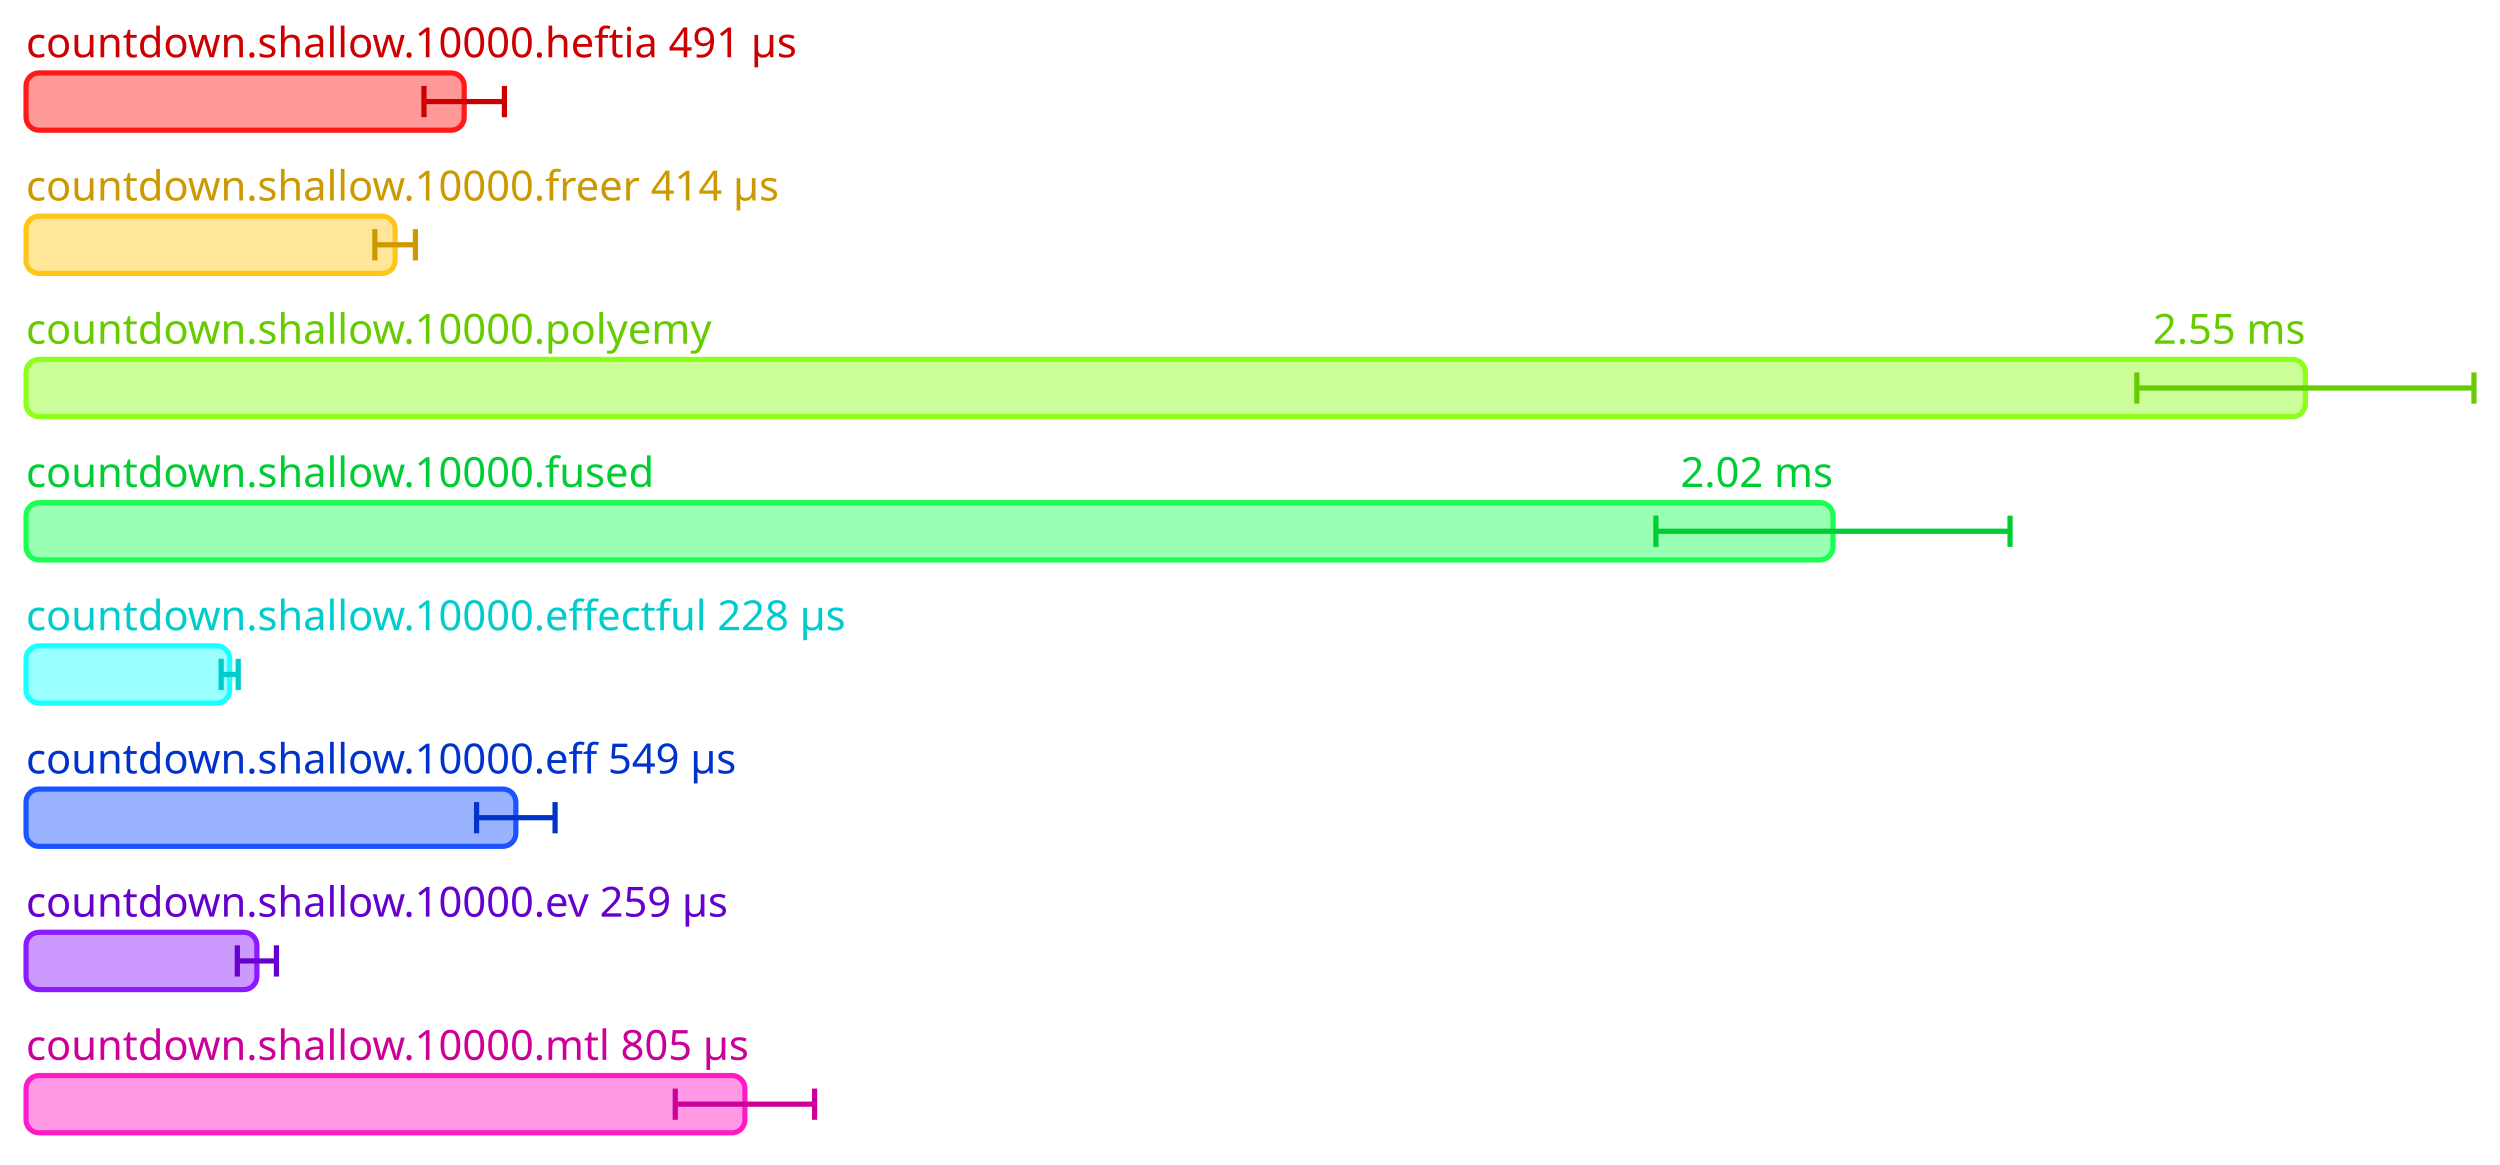
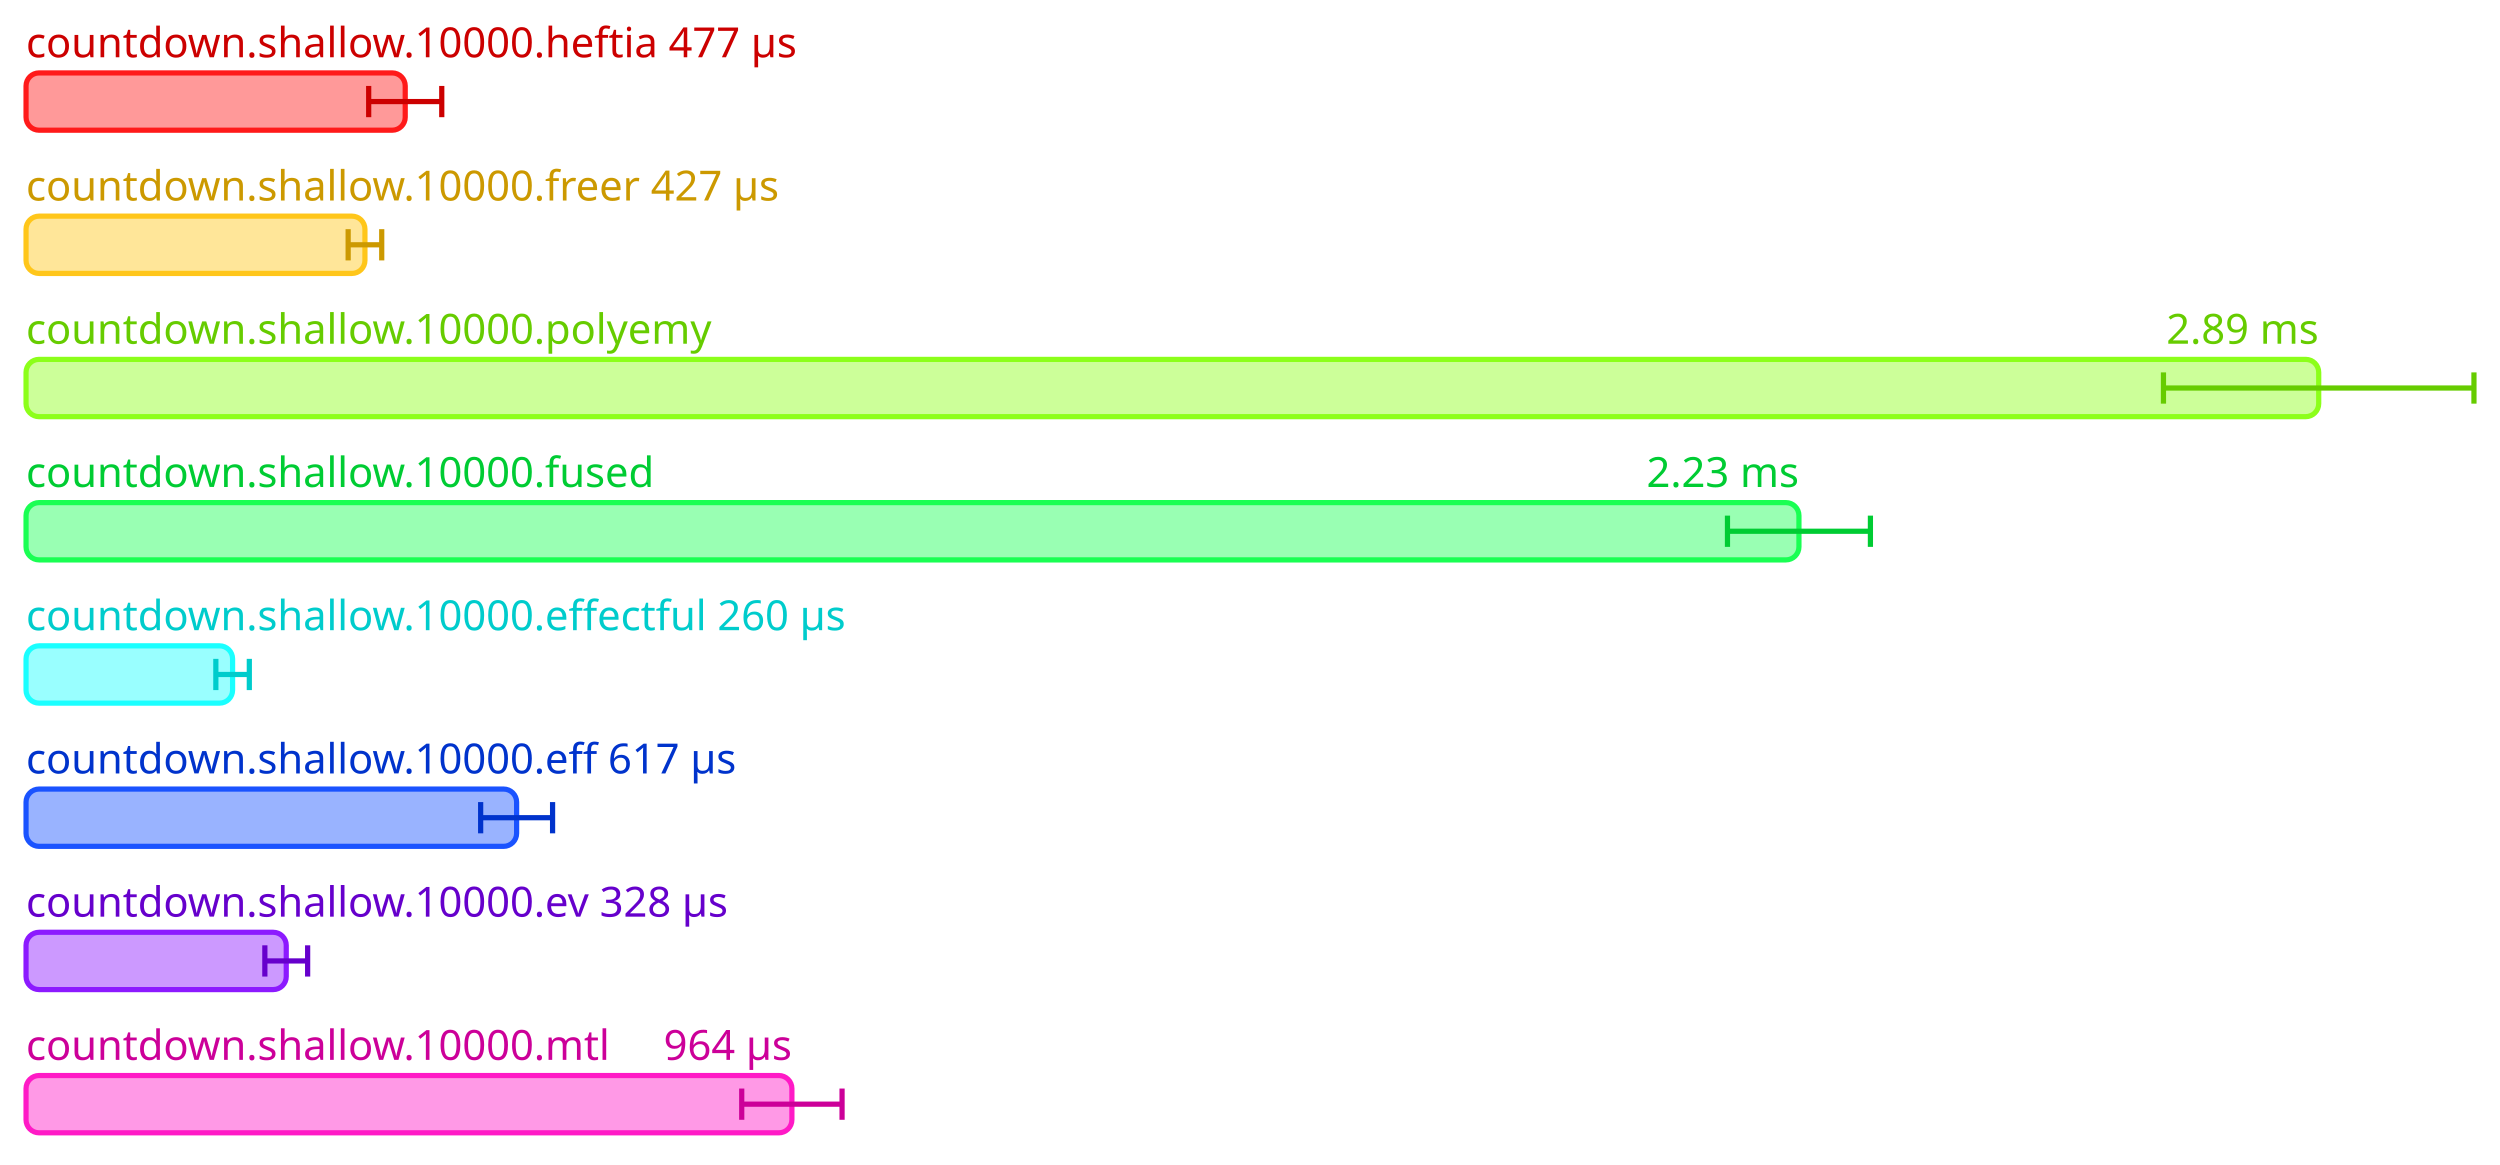
<svg xmlns="http://www.w3.org/2000/svg" height="447" width="960.0" font-size="16" font-family="sans-serif" stroke-width="2">
  <g transform="translate(10.0 0)">
-     <text fill="hsl(0, 100%, 40%)" y="22">countdown.shallow.10000.heftia 491  μs</text>
+     <text fill="hsl(0, 100%, 40%)" y="22">countdown.shallow.10000.heftia 477  μs</text>
    <g>
-       <rect y="28" rx="5" height="22" width="168.251" fill="hsl(0, 100%, 80%)" stroke="hsl(0, 100%, 55%)" />
+       <rect y="28" rx="5" height="22" width="145.606" fill="hsl(0, 100%, 80%)" stroke="hsl(0, 100%, 55%)" />
      <g stroke="hsl(0, 100%, 40%)">
-         <line x1="152.806" x2="183.696" y1="39" y2="39" />
-         <line x1="152.806" x2="152.806" y1="33" y2="45" />
-         <line x1="183.696" x2="183.696" y1="33" y2="45" />
+         <line x1="131.575" x2="159.637" y1="39" y2="39" />
+         <line x1="131.575" x2="131.575" y1="33" y2="45" />
+         <line x1="159.637" x2="159.637" y1="33" y2="45" />
      </g>
    </g>
-     <text fill="hsl(45, 100%, 40%)" y="77">countdown.shallow.10000.freer 414  μs</text>
+     <text fill="hsl(45, 100%, 40%)" y="77">countdown.shallow.10000.freer 427  μs</text>
    <g>
-       <rect y="83" rx="5" height="22" width="141.734" fill="hsl(45, 100%, 80%)" stroke="hsl(45, 100%, 55%)" />
+       <rect y="83" rx="5" height="22" width="130.136" fill="hsl(45, 100%, 80%)" stroke="hsl(45, 100%, 55%)" />
      <g stroke="hsl(45, 100%, 40%)">
-         <line x1="133.949" x2="149.519" y1="94" y2="94" />
-         <line x1="133.949" x2="133.949" y1="88" y2="100" />
-         <line x1="149.519" x2="149.519" y1="88" y2="100" />
+         <line x1="123.691" x2="136.582" y1="94" y2="94" />
+         <line x1="123.691" x2="123.691" y1="88" y2="100" />
+         <line x1="136.582" x2="136.582" y1="88" y2="100" />
      </g>
    </g>
    <g fill="hsl(90, 100%, 40%)">
      <text y="132">countdown.shallow.10000.polyemy</text>
-       <text y="132" x="875.274" text-anchor="end">2.55 ms</text>
+       <text y="132" x="880.385" text-anchor="end">2.89 ms</text>
    </g>
    <g>
-       <rect y="138" rx="5" height="22" width="875.274" fill="hsl(90, 100%, 80%)" stroke="hsl(90, 100%, 55%)" />
+       <rect y="138" rx="5" height="22" width="880.385" fill="hsl(90, 100%, 80%)" stroke="hsl(90, 100%, 55%)" />
      <g stroke="hsl(90, 100%, 40%)">
-         <line x1="810.547" x2="940.0" y1="149" y2="149" />
-         <line x1="810.547" x2="810.547" y1="143" y2="155" />
+         <line x1="820.77" x2="940.0" y1="149" y2="149" />
+         <line x1="820.77" x2="820.77" y1="143" y2="155" />
        <line x1="940.0" x2="940.0" y1="143" y2="155" />
      </g>
    </g>
    <g fill="hsl(135, 100%, 40%)">
      <text y="187">countdown.shallow.10000.fused</text>
-       <text y="187" x="693.861" text-anchor="end">2.02 ms</text>
+       <text y="187" x="680.794" text-anchor="end">2.23 ms</text>
    </g>
    <g>
-       <rect y="193" rx="5" height="22" width="693.861" fill="hsl(135, 100%, 80%)" stroke="hsl(135, 100%, 55%)" />
+       <rect y="193" rx="5" height="22" width="680.794" fill="hsl(135, 100%, 80%)" stroke="hsl(135, 100%, 55%)" />
      <g stroke="hsl(135, 100%, 40%)">
-         <line x1="625.865" x2="761.856" y1="204" y2="204" />
-         <line x1="625.865" x2="625.865" y1="198" y2="210" />
-         <line x1="761.856" x2="761.856" y1="198" y2="210" />
+         <line x1="653.35" x2="708.239" y1="204" y2="204" />
+         <line x1="653.35" x2="653.35" y1="198" y2="210" />
+         <line x1="708.239" x2="708.239" y1="198" y2="210" />
      </g>
    </g>
-     <text fill="hsl(180, 100%, 40%)" y="242">countdown.shallow.10000.effectful 228  μs</text>
+     <text fill="hsl(180, 100%, 40%)" y="242">countdown.shallow.10000.effectful 260  μs</text>
    <g>
-       <rect y="248" rx="5" height="22" width="78.203" fill="hsl(180, 100%, 80%)" stroke="hsl(180, 100%, 55%)" />
+       <rect y="248" rx="5" height="22" width="79.311" fill="hsl(180, 100%, 80%)" stroke="hsl(180, 100%, 55%)" />
      <g stroke="hsl(180, 100%, 40%)">
-         <line x1="74.928" x2="81.478" y1="259" y2="259" />
-         <line x1="74.928" x2="74.928" y1="253" y2="265" />
-         <line x1="81.478" x2="81.478" y1="253" y2="265" />
+         <line x1="72.884" x2="85.739" y1="259" y2="259" />
+         <line x1="72.884" x2="72.884" y1="253" y2="265" />
+         <line x1="85.739" x2="85.739" y1="253" y2="265" />
      </g>
    </g>
-     <text fill="hsl(225, 100%, 40%)" y="297">countdown.shallow.10000.eff 549  μs</text>
+     <text fill="hsl(225, 100%, 40%)" y="297">countdown.shallow.10000.eff 617  μs</text>
    <g>
-       <rect y="303" rx="5" height="22" width="188.08" fill="hsl(225, 100%, 80%)" stroke="hsl(225, 100%, 55%)" />
+       <rect y="303" rx="5" height="22" width="188.38" fill="hsl(225, 100%, 80%)" stroke="hsl(225, 100%, 55%)" />
      <g stroke="hsl(225, 100%, 40%)">
-         <line x1="173.008" x2="203.152" y1="314" y2="314" />
-         <line x1="173.008" x2="173.008" y1="308" y2="320" />
-         <line x1="203.152" x2="203.152" y1="308" y2="320" />
+         <line x1="174.571" x2="202.189" y1="314" y2="314" />
+         <line x1="174.571" x2="174.571" y1="308" y2="320" />
+         <line x1="202.189" x2="202.189" y1="308" y2="320" />
      </g>
    </g>
-     <text fill="hsl(270, 100%, 40%)" y="352">countdown.shallow.10000.ev 259  μs</text>
+     <text fill="hsl(270, 100%, 40%)" y="352">countdown.shallow.10000.ev 328  μs</text>
    <g>
-       <rect y="358" rx="5" height="22" width="88.642" fill="hsl(270, 100%, 80%)" stroke="hsl(270, 100%, 55%)" />
+       <rect y="358" rx="5" height="22" width="99.917" fill="hsl(270, 100%, 80%)" stroke="hsl(270, 100%, 55%)" />
      <g stroke="hsl(270, 100%, 40%)">
-         <line x1="81.129" x2="96.154" y1="369" y2="369" />
-         <line x1="81.129" x2="81.129" y1="363" y2="375" />
-         <line x1="96.154" x2="96.154" y1="363" y2="375" />
+         <line x1="91.703" x2="108.132" y1="369" y2="369" />
+         <line x1="91.703" x2="91.703" y1="363" y2="375" />
+         <line x1="108.132" x2="108.132" y1="363" y2="375" />
      </g>
    </g>
-     <text fill="hsl(315, 100%, 40%)" y="407">countdown.shallow.10000.mtl 805  μs</text>
+     <g fill="hsl(315, 100%, 40%)">
+       <text y="407">countdown.shallow.10000.mtl</text>
+       <text y="407" x="294.087" text-anchor="end">964  μs</text>
+     </g>
    <g>
-       <rect y="413" rx="5" height="22" width="276.049" fill="hsl(315, 100%, 80%)" stroke="hsl(315, 100%, 55%)" />
+       <rect y="413" rx="5" height="22" width="294.087" fill="hsl(315, 100%, 80%)" stroke="hsl(315, 100%, 55%)" />
      <g stroke="hsl(315, 100%, 40%)">
-         <line x1="249.294" x2="302.804" y1="424" y2="424" />
-         <line x1="249.294" x2="249.294" y1="418" y2="430" />
-         <line x1="302.804" x2="302.804" y1="418" y2="430" />
+         <line x1="274.824" x2="313.349" y1="424" y2="424" />
+         <line x1="274.824" x2="274.824" y1="418" y2="430" />
+         <line x1="313.349" x2="313.349" y1="418" y2="430" />
      </g>
    </g>
  </g>
</svg>
